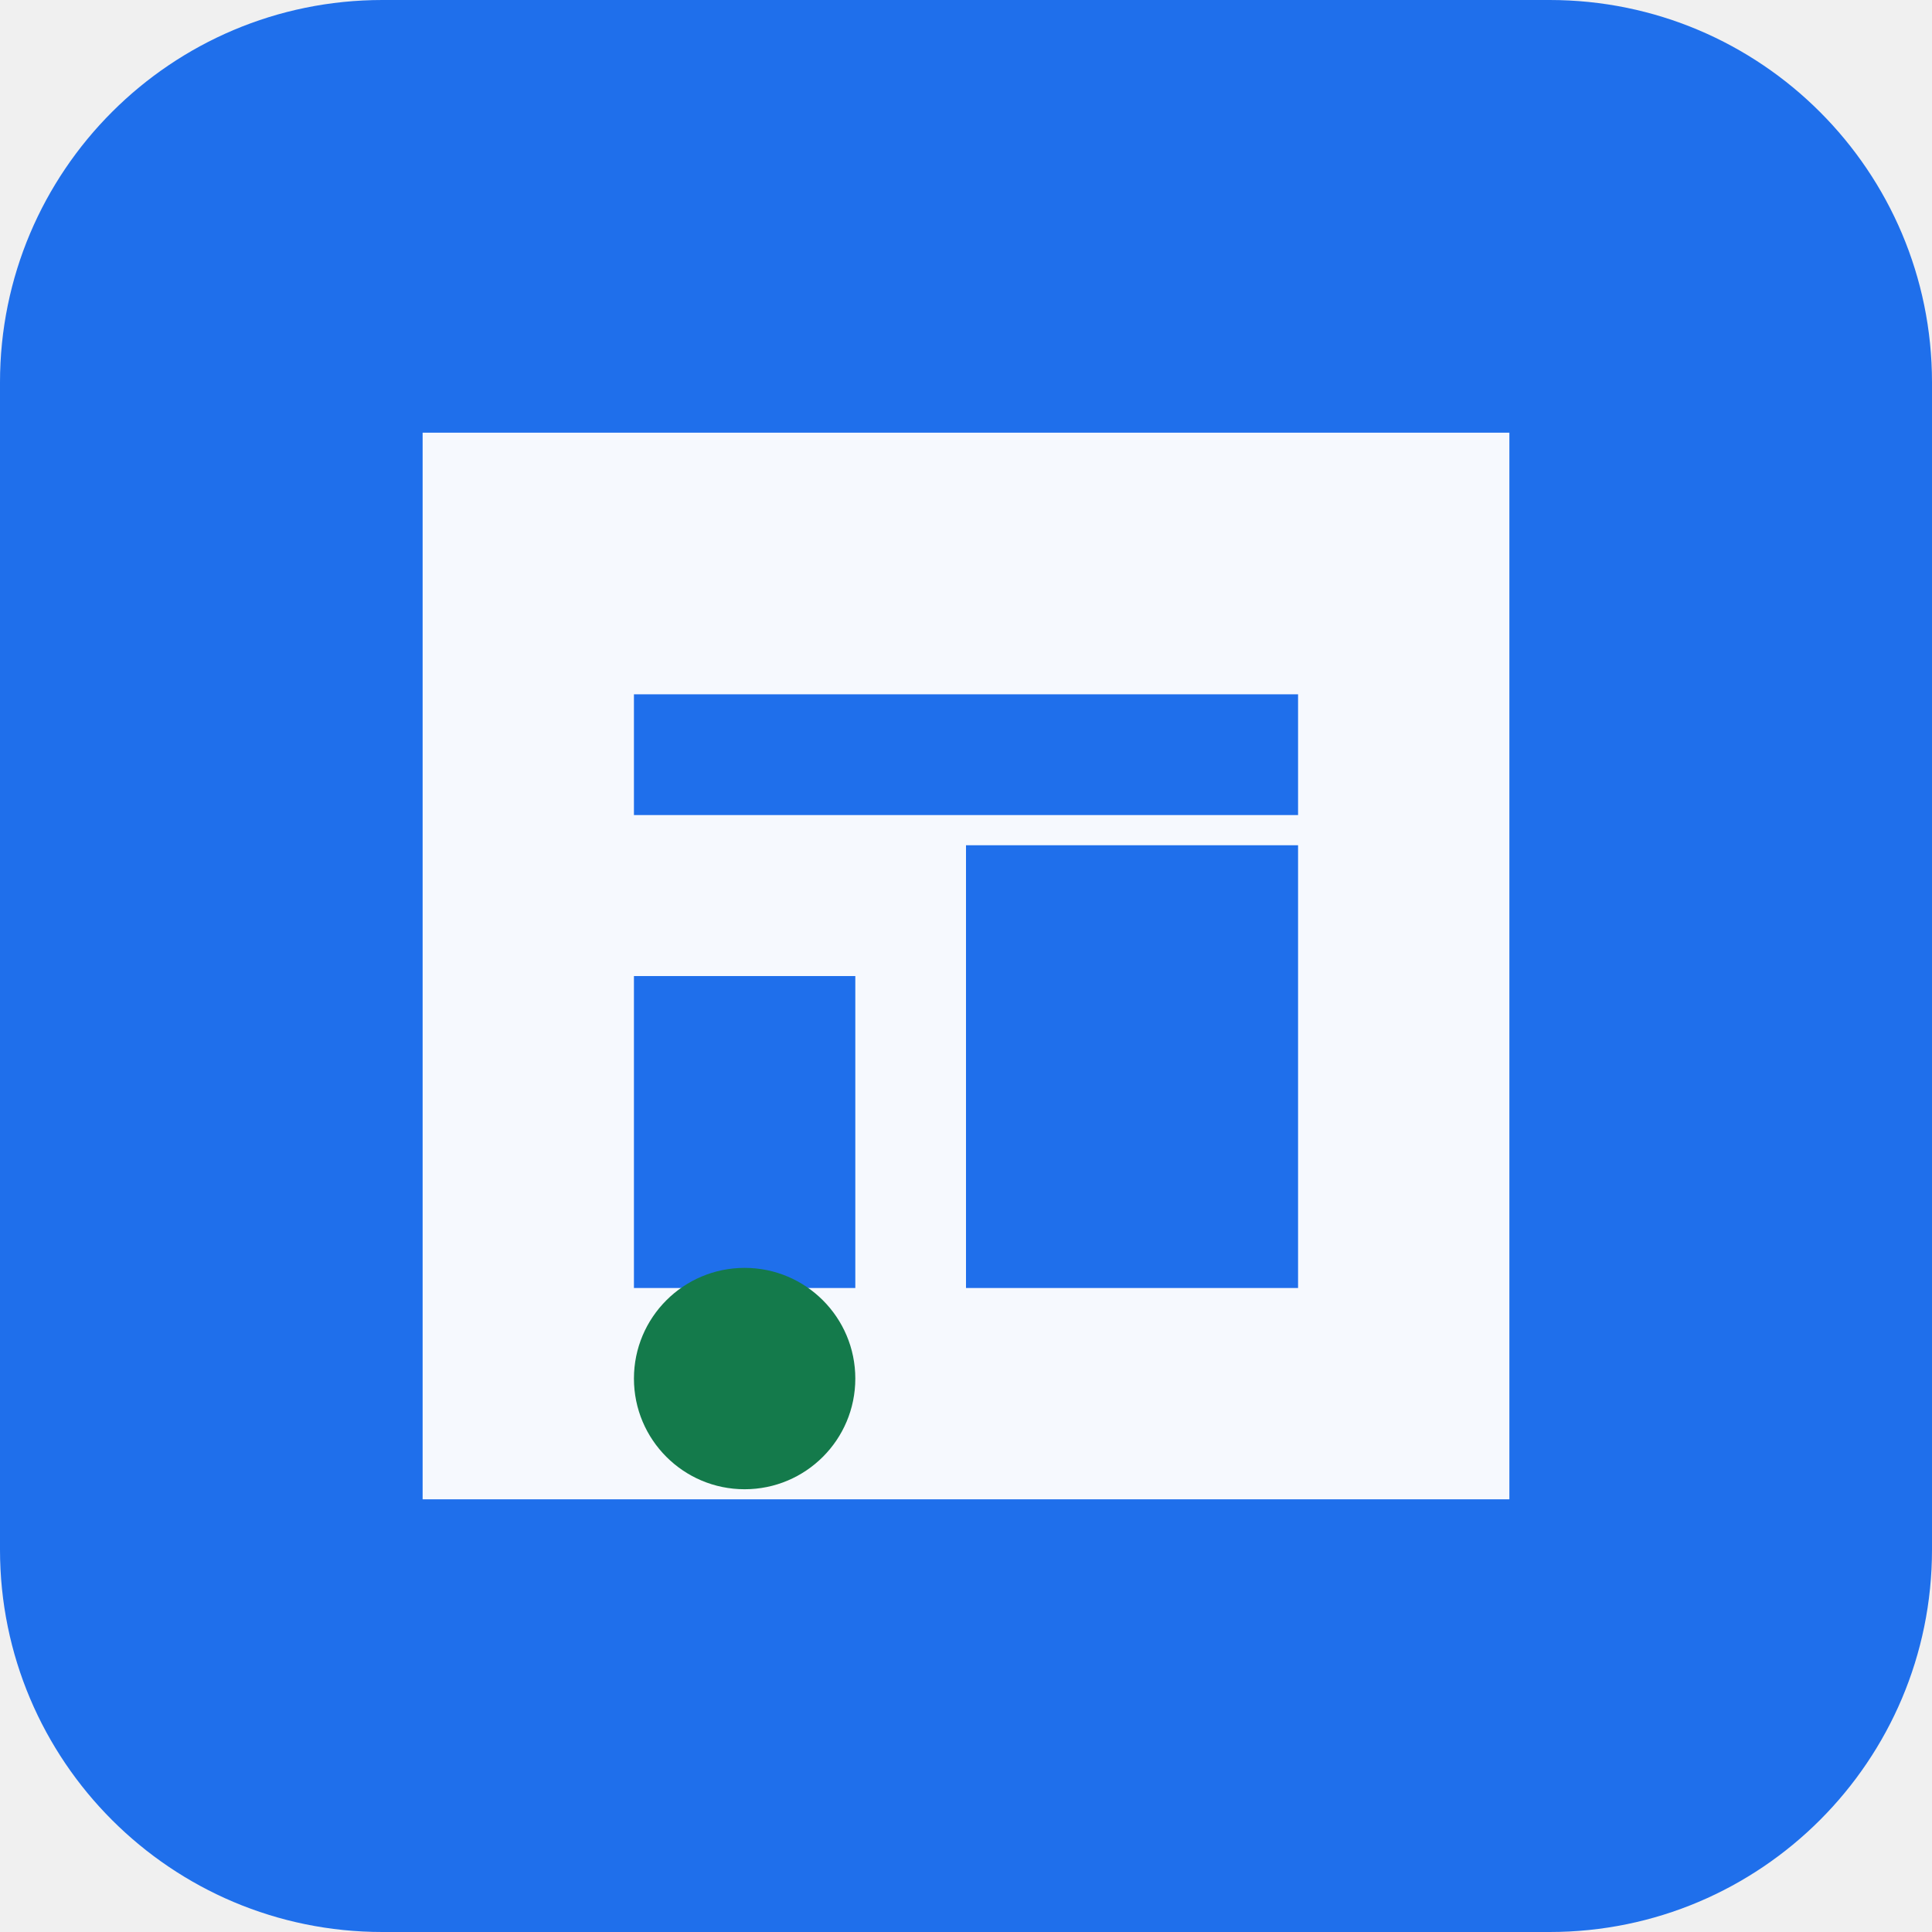
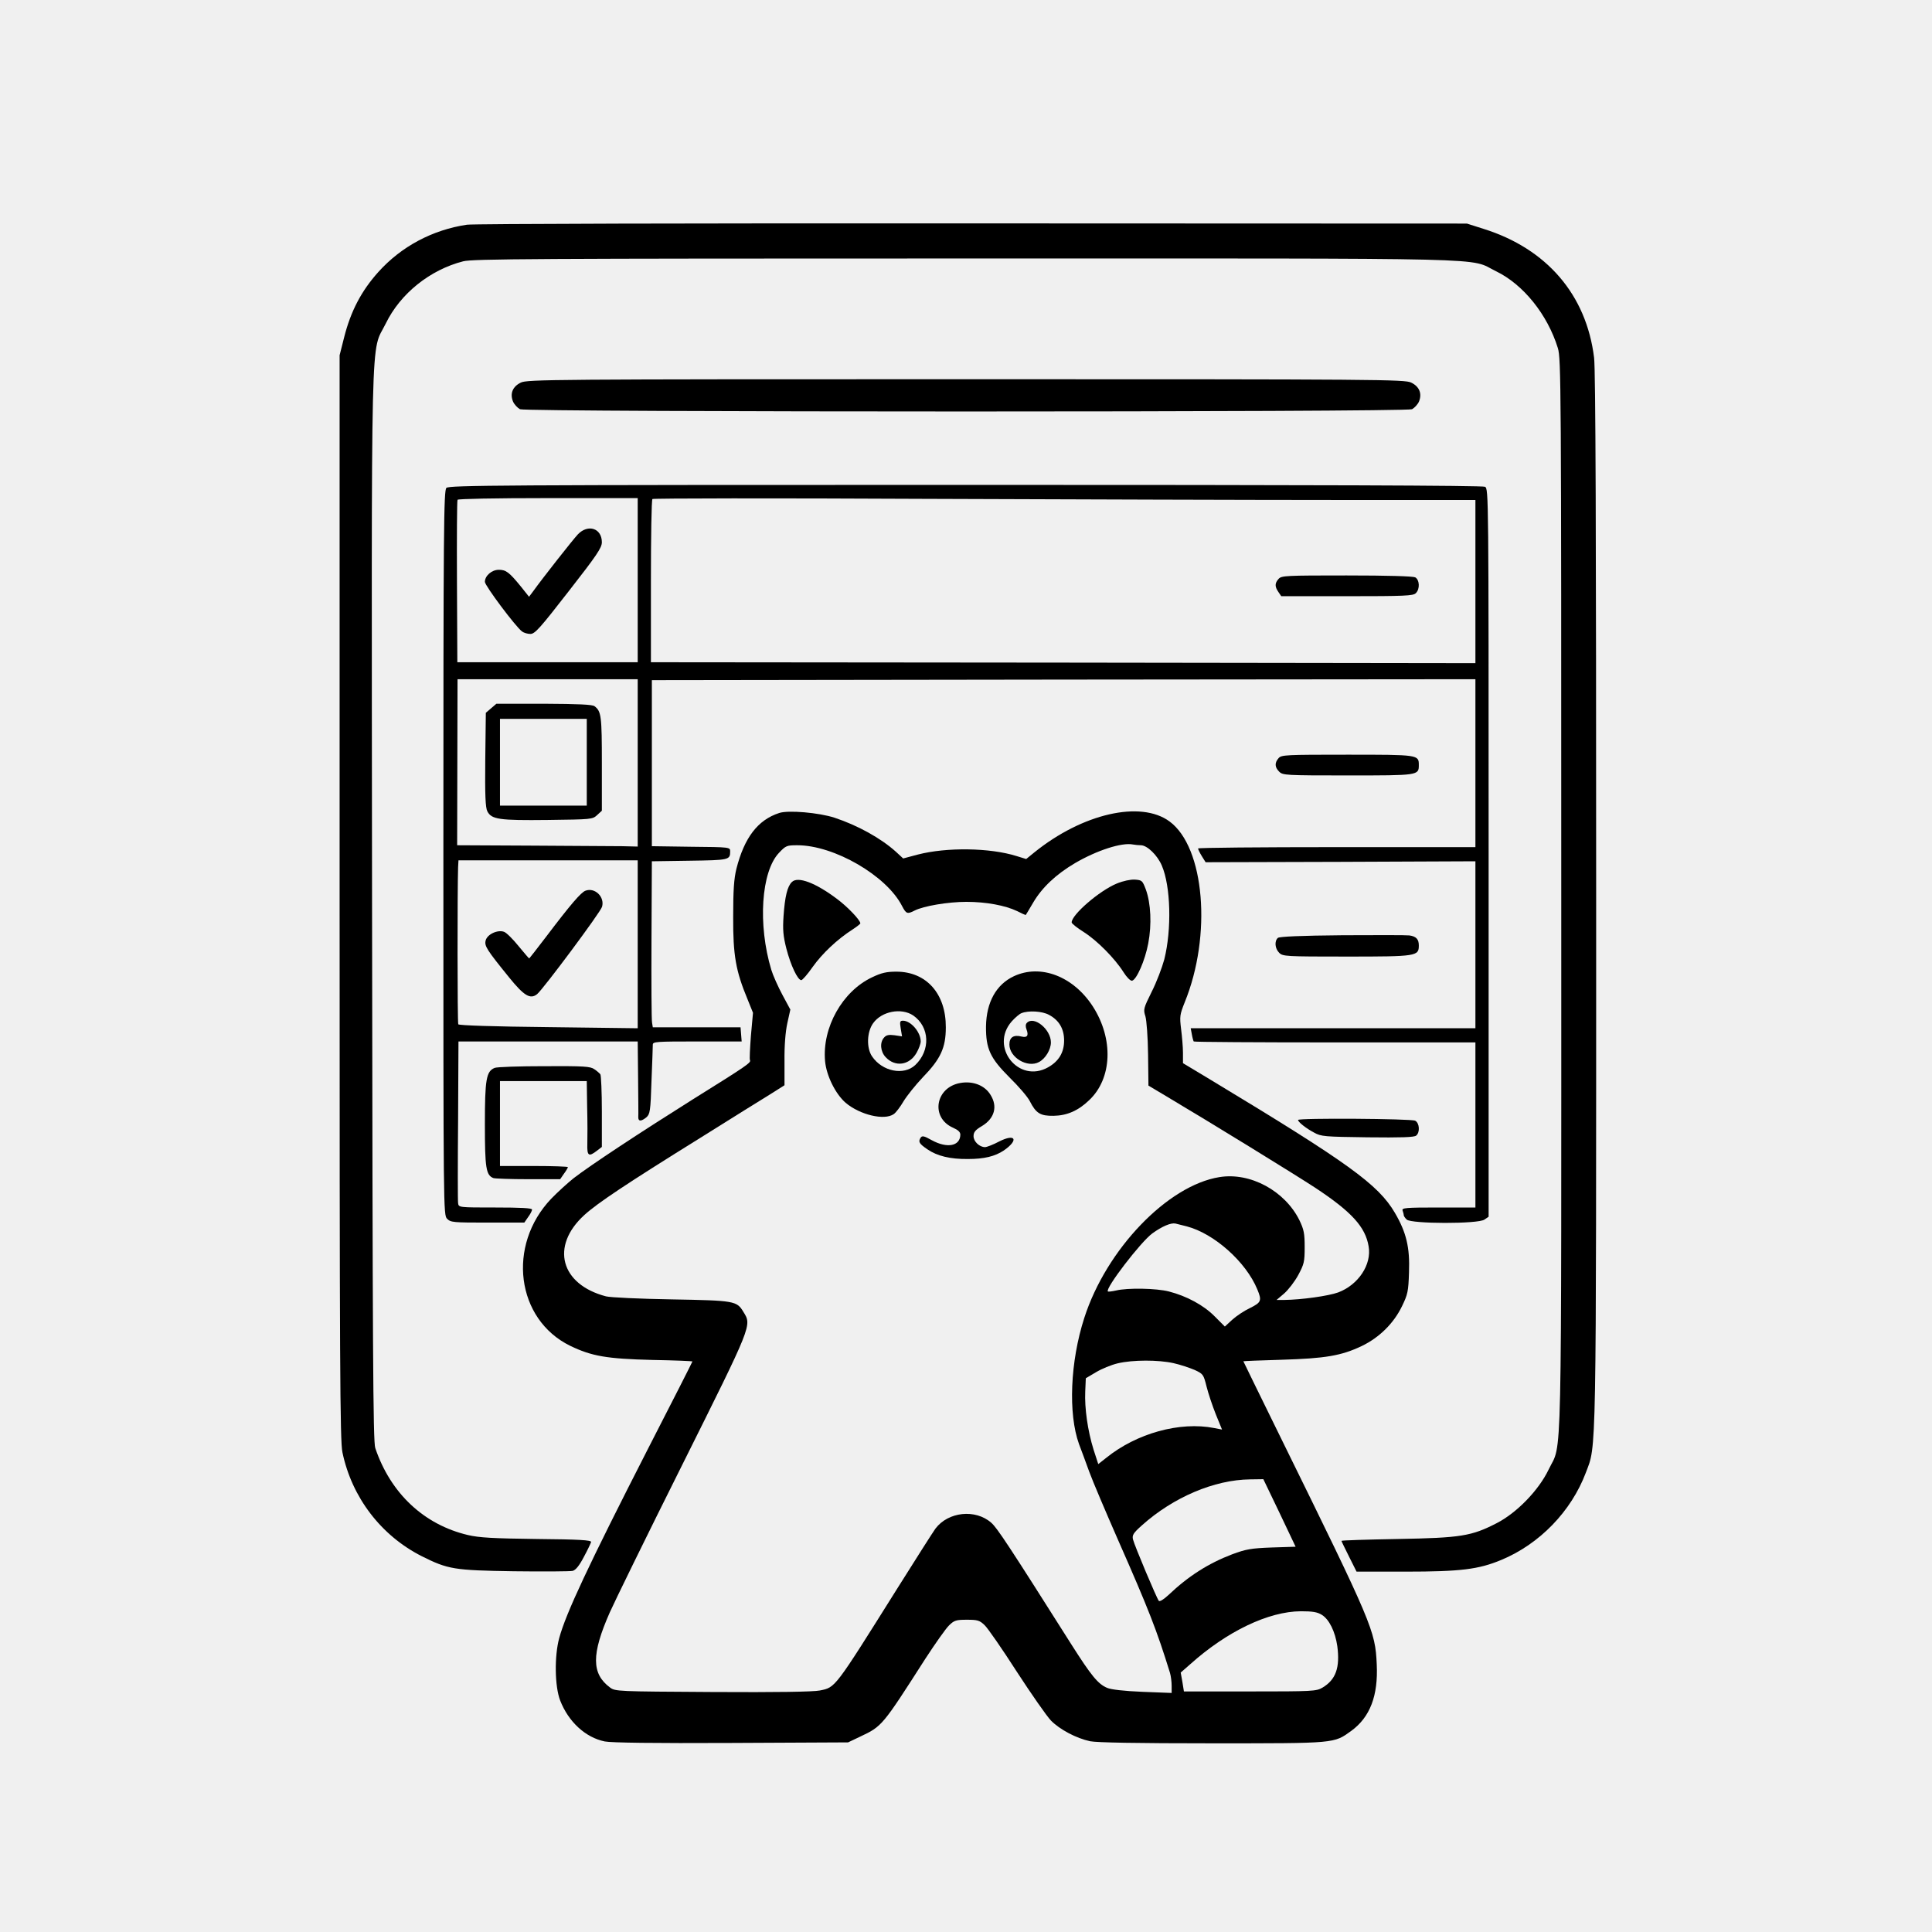
- <svg xmlns="http://www.w3.org/2000/svg" viewBox="0 0 192 192">
-   <rect width="192" height="192" rx="38" fill="#1f6feb" />
-   <path fill="#fff" d="M42 43h108v106H42z" opacity=".96" />
-   <path fill="#1f6feb" d="M63 69h66v12H63zm0 28h22v31H63zm33-13h33v44H96z" />
-   <circle cx="74" cy="137" r="11" fill="#147a4b" />
+ <svg xmlns="http://www.w3.org/2000/svg" version="1.0" width="1024pt" height="1024pt" viewBox="0 0 1024 1024" preserveAspectRatio="xMidYMid meet">
+   <g transform="translate(0,1024) scale(0.1,-0.1)" fill="#000000" stroke="none">
+     <path d="M2475 9049 c-182 -27 -348 -115 -470 -251 -89 -99 -146 -207 -181 -346 l-24 -95 0 -2873 c0 -2486 2 -2882 15 -2942 50 -239 205 -441 420 -550 140 -70 171 -75 488 -80 159 -2 299 -1 312 2 16 4 35 27 59 73 20 37 37 73 39 80 1 10 -62 14 -288 16 -234 3 -305 7 -365 21 -233 55 -410 221 -491 461 -12 33 -14 524 -17 2875 -3 3182 -9 2918 73 3086 77 158 234 284 410 329 52 13 370 15 2664 15 2897 0 2658 6 2811 -68 144 -70 272 -229 327 -407 17 -58 18 -170 18 -2905 0 -3142 6 -2886 -67 -3039 -52 -109 -168 -229 -275 -284 -134 -69 -190 -78 -525 -84 -164 -3 -298 -7 -298 -10 0 -2 18 -39 40 -83 l40 -80 259 0 c293 0 388 12 508 62 203 84 371 258 448 462 57 152 55 18 55 3041 0 1951 -3 2807 -11 2869 -41 334 -251 578 -586 683 l-88 28 -2620 1 c-1457 1 -2646 -2 -2680 -7z" />
+     <path d="M2760 8212 c-43 -21 -58 -58 -41 -100 7 -16 24 -34 37 -41 36 -16 4692 -16 4728 0 13 7 30 25 37 41 17 42 2 79 -41 100 -33 17 -166 18 -2360 18 -2194 0 -2327 -1 -2360 -18z" />
+     <path d="M2366 7654 c-14 -14 -16 -203 -16 -1935 0 -1906 0 -1919 20 -1939 19 -19 33 -20 214 -20 l195 0 20 29 c12 16 21 34 21 40 0 8 -60 11 -194 11 -194 0 -195 0 -198 23 -2 12 -2 210 0 440 l2 417 475 0 475 0 2 -192 c1 -106 2 -201 1 -210 0 -23 16 -22 43 0 19 17 22 31 27 192 4 96 7 183 7 193 0 16 18 17 236 17 l235 0 -3 38 -3 37 -232 0 -233 0 -4 25 c-3 14 -4 212 -3 440 l2 415 200 3 c209 3 215 4 215 49 0 23 0 23 -207 25 l-208 3 0 440 0 440 2183 3 2182 2 0 -445 0 -445 -735 0 c-404 0 -735 -3 -735 -7 0 -5 9 -23 20 -41 l20 -32 715 2 715 3 0 -442 0 -443 -755 0 -754 0 6 -32 c3 -18 8 -35 10 -38 3 -3 340 -5 749 -5 l744 0 0 -437 0 -438 -196 0 c-175 0 -195 -2 -190 -16 3 -9 6 -19 6 -24 0 -5 7 -16 16 -24 23 -23 379 -24 412 0 l22 15 0 1929 c0 1897 0 1929 -19 1940 -14 7 -888 10 -2755 10 -2473 0 -2736 -2 -2750 -16z m1014 -489 l0 -435 -478 0 -478 0 -2 426 c-1 234 0 429 3 435 4 5 194 9 481 9 l474 0 0 -435z m3693 425 l747 0 0 -432 0 -433 -2185 3 -2185 2 0 428 c0 236 3 432 8 437 4 4 651 5 1437 1 787 -3 1766 -6 2178 -6z m-3693 -1393 l0 -444 -82 2 c-46 0 -261 2 -479 3 l-396 2 1 440 1 440 478 0 477 0 0 -443z m0 -962 l0 -445 -472 6 c-291 3 -475 9 -479 15 -5 9 -5 711 -1 832 l2 37 475 0 475 0 0 -445z" />
+     <path d="M3063 7408 c-28 -30 -187 -232 -238 -303 l-21 -28 -43 54 c-62 76 -79 89 -117 89 -38 0 -74 -32 -74 -64 0 -20 163 -238 197 -263 9 -7 29 -13 44 -13 24 0 50 29 203 226 150 192 176 231 176 260 0 74 -73 98 -127 42z" />
+     <path d="M6777 7172 c-21 -23 -21 -41 -1 -70 l15 -22 349 0 c304 0 351 2 364 16 23 22 20 71 -3 84 -13 6 -146 10 -364 10 -320 0 -345 -1 -360 -18z" />
+     <path d="M2603 6486 l-28 -24 -3 -249 c-2 -187 1 -254 11 -273 22 -43 62 -49 320 -46 233 3 237 3 262 26 l25 23 0 249 c0 253 -3 278 -39 305 -12 9 -86 12 -268 13 l-252 0 -28 -24z m507 -286 l0 -230 -230 0 -230 0 0 230 0 230 230 0 230 0 0 -230z" />
+     <path d="M3103 5519 c-24 -9 -79 -73 -207 -242 -49 -64 -90 -117 -91 -117 -2 0 -27 30 -57 66 -29 36 -63 70 -76 75 -34 13 -90 -13 -98 -46 -7 -29 5 -48 124 -195 80 -99 113 -118 149 -89 34 29 336 434 344 463 15 52 -38 104 -88 85z" />
+     <path d="M6777 6222 c-22 -25 -21 -48 3 -72 19 -19 33 -20 364 -20 374 0 376 0 376 55 0 55 -2 55 -379 55 -324 0 -349 -1 -364 -18z" />
+     <path d="M4130 5931 c-114 -37 -185 -131 -227 -296 -13 -54 -17 -113 -17 -255 -1 -204 14 -287 76 -436 l29 -72 -11 -122 c-5 -67 -8 -125 -5 -129 7 -13 -16 -29 -300 -206 -283 -178 -543 -349 -635 -420 -30 -24 -83 -72 -118 -108 -237 -248 -186 -640 100 -780 114 -55 193 -69 436 -75 116 -2 212 -6 212 -8 0 -2 -104 -207 -232 -456 -322 -630 -438 -878 -474 -1010 -26 -95 -24 -256 5 -331 44 -113 134 -196 236 -217 34 -7 262 -10 671 -8 l619 3 65 31 c115 54 117 57 343 410 54 83 111 164 128 180 27 26 37 29 94 29 56 0 67 -3 94 -29 16 -15 93 -126 170 -246 78 -120 159 -236 181 -259 47 -48 134 -94 208 -110 36 -7 245 -11 647 -11 659 0 644 -1 737 66 100 73 143 187 135 353 -8 178 -22 211 -501 1185 -113 230 -206 420 -206 421 0 1 91 5 203 8 231 7 316 21 425 73 93 45 169 120 213 211 30 62 34 78 37 180 5 131 -14 211 -75 315 -88 150 -246 264 -975 704 l-148 89 0 55 c0 30 -5 87 -10 126 -8 66 -7 76 19 141 145 355 106 822 -80 959 -153 113 -462 42 -717 -164 l-43 -35 -52 16 c-141 44 -369 47 -521 8 l-79 -21 -39 36 c-79 71 -201 139 -325 180 -83 27 -245 41 -293 25z m1917 -171 c33 0 88 -53 111 -108 47 -109 53 -337 13 -497 -12 -44 -41 -121 -67 -172 -43 -87 -45 -93 -33 -130 6 -21 13 -110 14 -202 l2 -165 84 -50 c254 -151 691 -420 801 -492 192 -127 265 -207 282 -310 17 -97 -55 -204 -161 -244 -52 -19 -195 -39 -287 -40 l-40 0 40 34 c22 19 56 63 75 98 31 58 34 70 34 148 0 73 -4 93 -28 143 -77 155 -260 255 -424 228 -274 -44 -599 -382 -716 -746 -75 -232 -86 -508 -28 -669 11 -28 35 -94 54 -146 19 -52 88 -214 152 -360 164 -372 206 -480 276 -706 5 -17 9 -48 9 -69 l0 -38 -155 6 c-97 4 -167 12 -187 21 -48 20 -84 64 -190 231 -331 523 -393 617 -424 644 -84 74 -228 59 -296 -31 -13 -18 -104 -161 -202 -317 -335 -534 -327 -524 -411 -541 -35 -7 -227 -10 -568 -8 -505 3 -516 3 -544 24 -98 73 -99 176 -1 398 22 50 194 402 384 782 374 750 369 738 324 811 -35 58 -46 60 -380 66 -172 3 -324 10 -348 16 -241 63 -296 266 -115 431 69 63 222 165 613 408 168 105 337 211 377 235 l71 45 0 128 c-1 82 5 155 15 201 l16 72 -42 78 c-23 43 -50 103 -59 133 -72 239 -54 520 41 620 36 38 41 40 97 40 195 0 473 -161 555 -322 22 -42 28 -44 67 -24 47 24 177 46 274 46 105 0 206 -19 269 -49 23 -12 44 -21 45 -21 1 0 19 30 40 66 47 80 121 150 223 210 115 67 247 110 306 98 11 -2 30 -4 42 -4z m243 -2020 c145 -38 314 -188 374 -334 25 -60 21 -69 -39 -99 -30 -14 -72 -42 -94 -62 l-39 -36 -54 54 c-58 59 -149 108 -243 132 -66 17 -218 20 -280 5 -22 -5 -41 -7 -43 -5 -16 15 175 264 236 308 51 37 98 57 122 52 8 -2 35 -9 60 -15z m-70 -725 c36 -8 86 -25 112 -36 45 -21 47 -24 63 -88 9 -36 31 -102 49 -147 l33 -81 -41 8 c-183 36 -412 -28 -573 -158 l-42 -33 -25 77 c-31 100 -48 219 -44 308 l3 70 54 32 c30 18 81 39 115 47 80 19 215 19 296 1z m562 -794 l85 -179 -126 -4 c-110 -4 -137 -9 -210 -36 -126 -48 -233 -116 -338 -216 -26 -24 -46 -36 -51 -31 -11 13 -129 293 -137 326 -5 22 1 33 47 74 166 149 384 242 574 244 l70 1 86 -179z m224 -540 c39 -24 71 -89 82 -166 15 -114 -8 -178 -79 -220 -32 -19 -52 -20 -384 -20 l-350 0 -8 50 -9 50 49 43 c196 176 416 281 588 282 61 0 87 -4 111 -19z" />
+     <path d="M4197 5565 c-24 -23 -37 -78 -44 -180 -5 -73 -2 -106 15 -173 23 -89 60 -167 79 -167 6 0 34 32 61 71 50 70 130 146 210 197 23 15 42 30 42 33 0 17 -68 88 -123 129 -114 86 -209 122 -240 90z" />
+     <path d="M5919 5557 c-92 -38 -239 -165 -239 -206 0 -6 29 -29 64 -51 71 -45 165 -140 211 -213 17 -27 36 -46 45 -45 24 5 69 107 86 198 19 100 14 212 -13 286 -18 47 -20 49 -58 52 -24 1 -62 -7 -96 -21z" />
+     <path d="M4622 5060 c-157 -74 -265 -266 -249 -444 7 -77 55 -174 109 -221 76 -64 205 -95 255 -60 12 8 35 39 52 68 17 28 63 86 102 127 95 98 122 157 122 265 1 178 -103 295 -262 295 -52 0 -79 -6 -129 -30z m218 -202 c88 -61 93 -185 11 -263 -61 -57 -175 -34 -229 46 -30 44 -28 129 6 176 45 63 149 83 212 41z" />
+     <path d="M4774 4789 l7 -42 -40 6 c-30 4 -44 1 -55 -12 -24 -26 -20 -74 8 -104 50 -54 126 -44 164 23 12 21 22 48 22 60 0 49 -52 110 -94 110 -16 0 -18 -5 -12 -41z" />
+     <path d="M5374 5066 c-94 -44 -146 -138 -148 -266 -1 -119 22 -168 125 -271 48 -47 96 -103 107 -125 33 -65 56 -79 126 -78 71 1 131 27 189 83 122 115 130 325 19 497 -103 159 -276 226 -418 160z m186 -205 c53 -28 80 -74 80 -136 0 -63 -28 -110 -85 -142 -156 -88 -311 108 -193 243 18 20 41 40 52 44 37 15 110 11 146 -9z" />
+     <path d="M5443 4819 c-8 -8 -8 -20 -2 -36 12 -32 3 -44 -26 -37 -43 11 -65 -4 -65 -42 0 -69 96 -126 157 -93 34 18 63 66 63 104 0 69 -89 142 -127 104z" />
+     <path d="M5090 4500 c-133 -23 -159 -184 -39 -237 27 -12 39 -23 39 -37 -1 -61 -70 -74 -152 -29 -41 23 -51 25 -59 12 -13 -21 -7 -31 37 -61 51 -35 120 -52 214 -51 87 0 143 14 190 45 81 56 63 92 -24 48 -32 -17 -66 -30 -75 -30 -30 0 -61 30 -61 58 0 21 9 33 45 54 66 40 84 103 45 165 -30 50 -93 75 -160 63z" />
+     <path d="M7116 5283 c-222 -2 -334 -7 -343 -14 -19 -17 -16 -56 7 -79 19 -19 33 -20 358 -20 372 0 382 2 382 59 0 33 -14 48 -50 53 -14 2 -173 2 -354 1z" />
+     <path d="M2622 4580 c-45 -18 -52 -61 -52 -300 0 -230 6 -269 45 -284 9 -3 92 -6 185 -6 l169 0 20 29 c12 16 21 32 21 35 0 3 -81 6 -180 6 l-180 0 0 225 0 225 230 0 230 0 2 -137 c2 -76 2 -164 1 -195 -2 -65 7 -71 51 -37 l26 20 0 187 c0 103 -4 192 -8 198 -4 5 -18 18 -32 27 -21 15 -55 17 -265 16 -132 0 -250 -4 -263 -9z" />
+     <path d="M6880 4304 c0 -11 43 -45 85 -67 37 -21 57 -22 283 -25 177 -2 247 0 258 9 21 17 18 66 -5 79 -21 11 -621 15 -621 4z" />
+   </g>
</svg>
